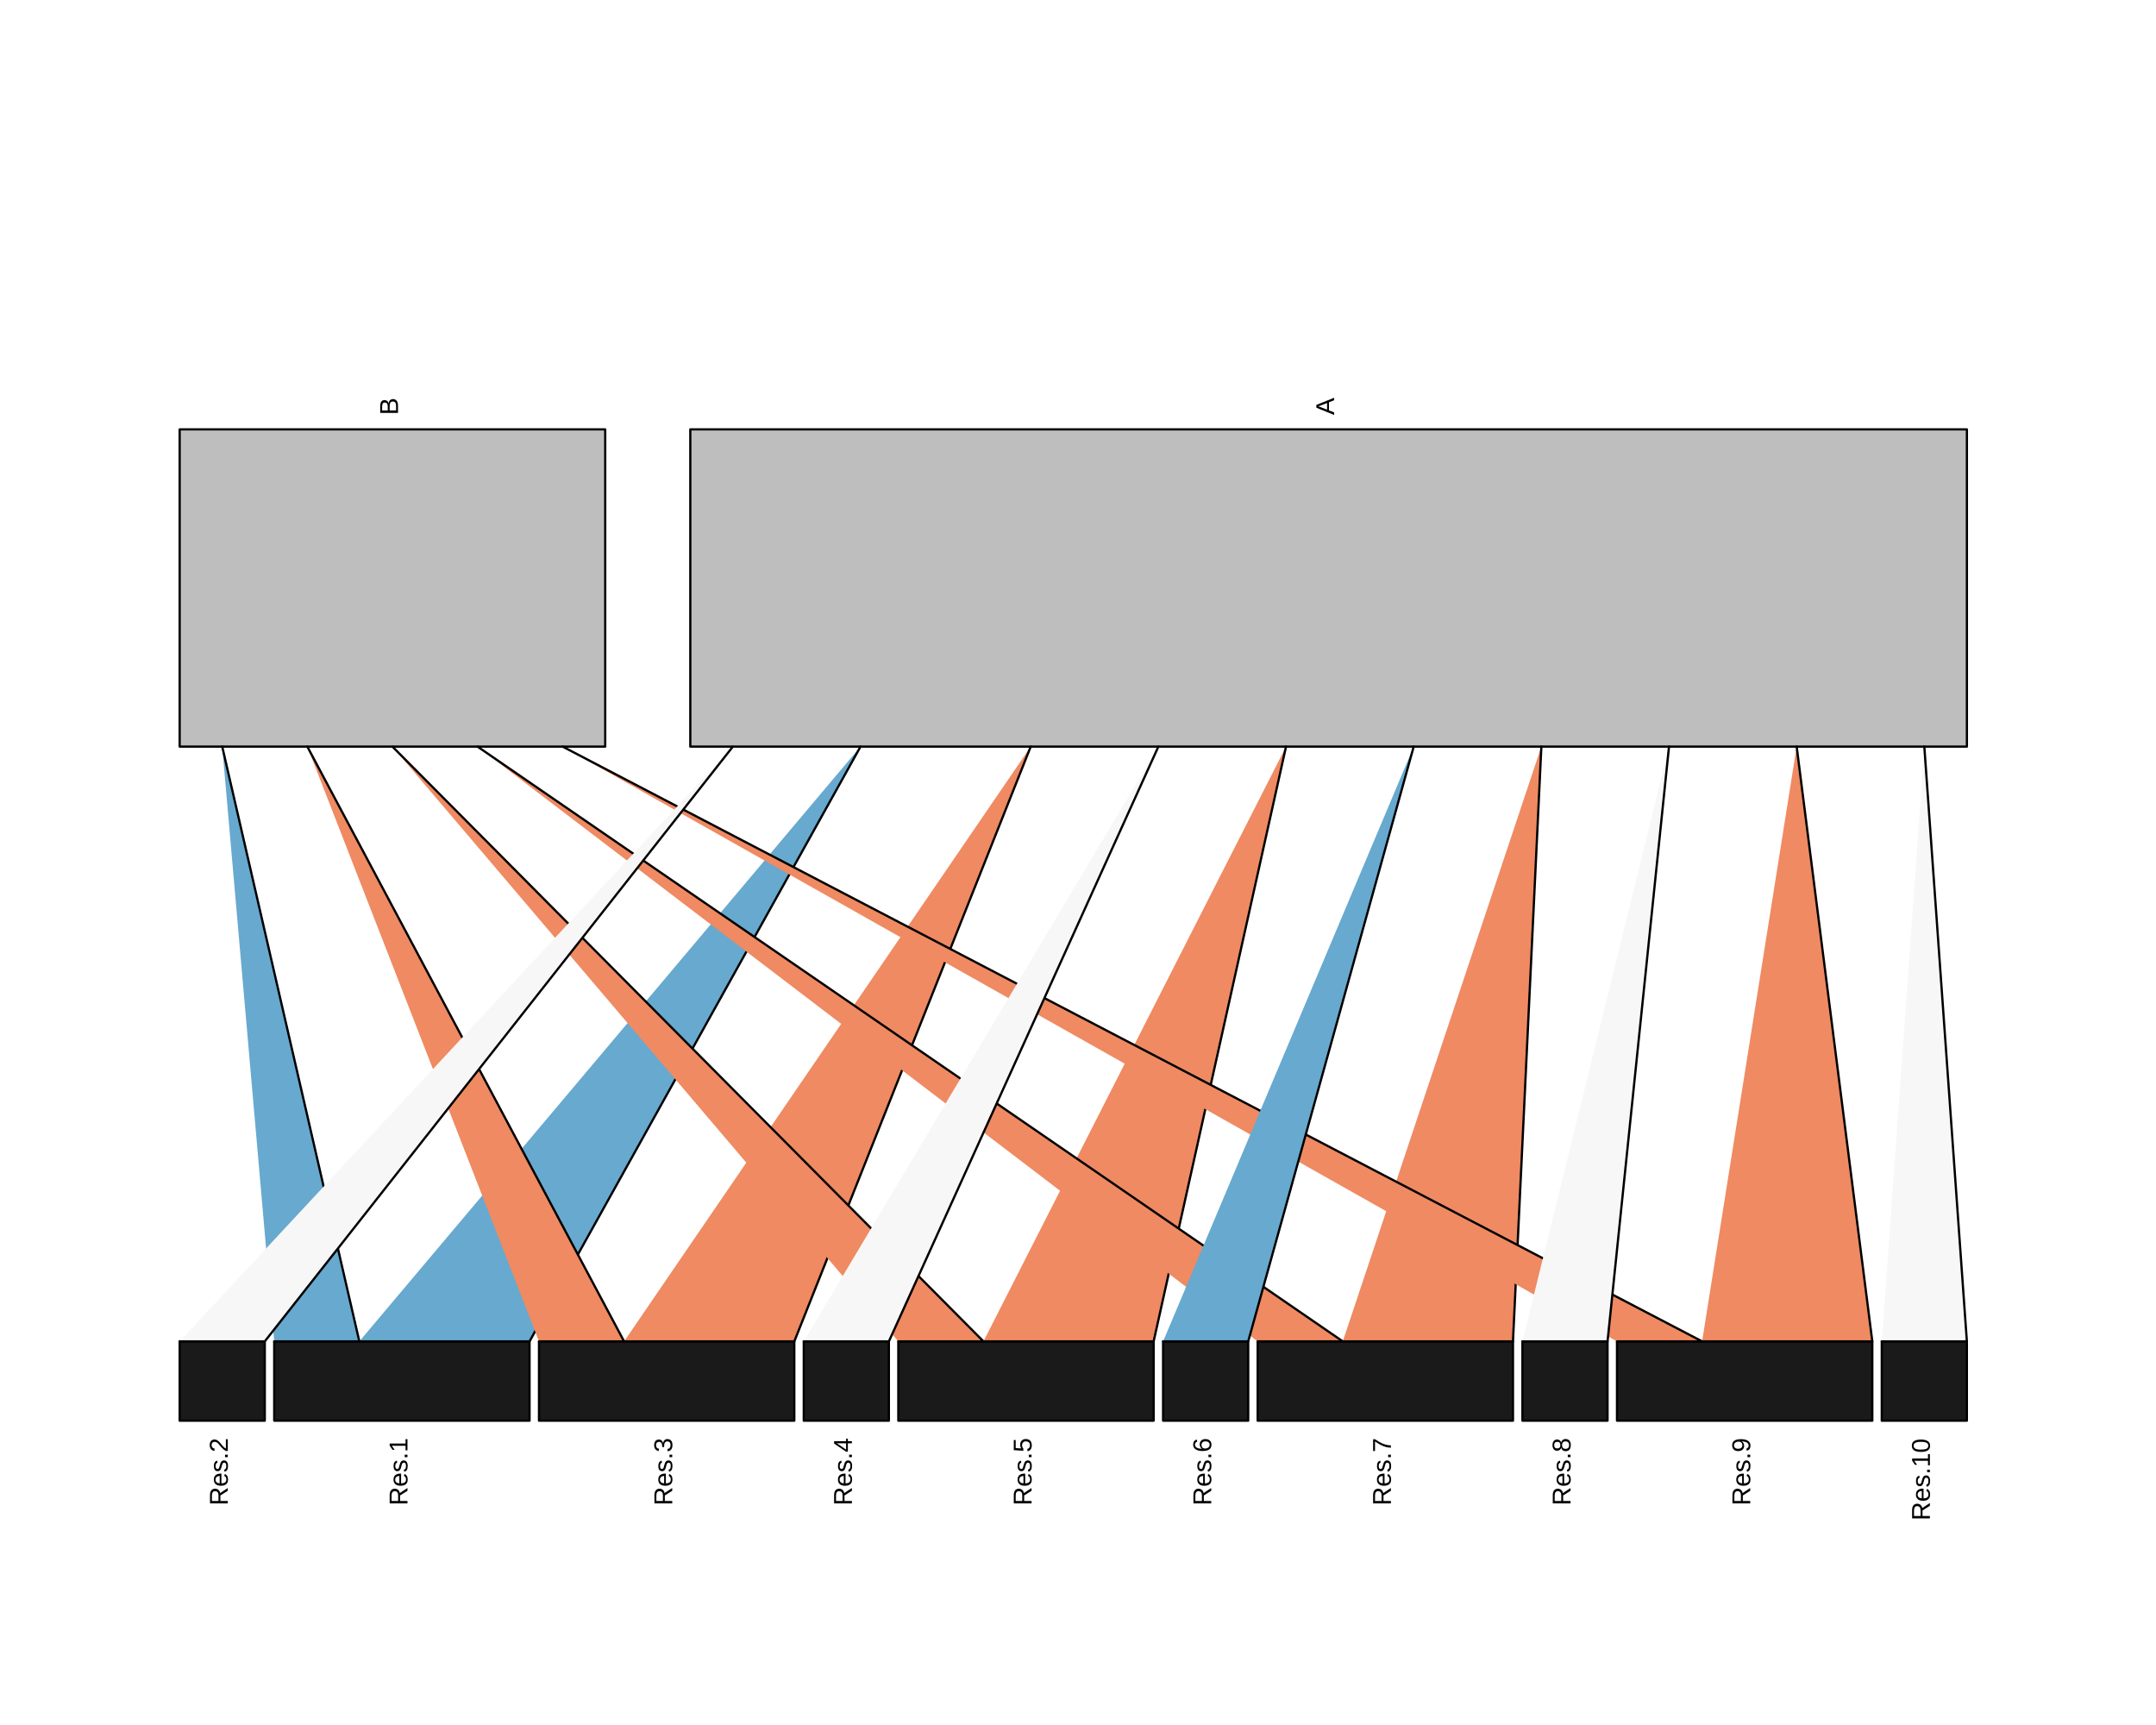
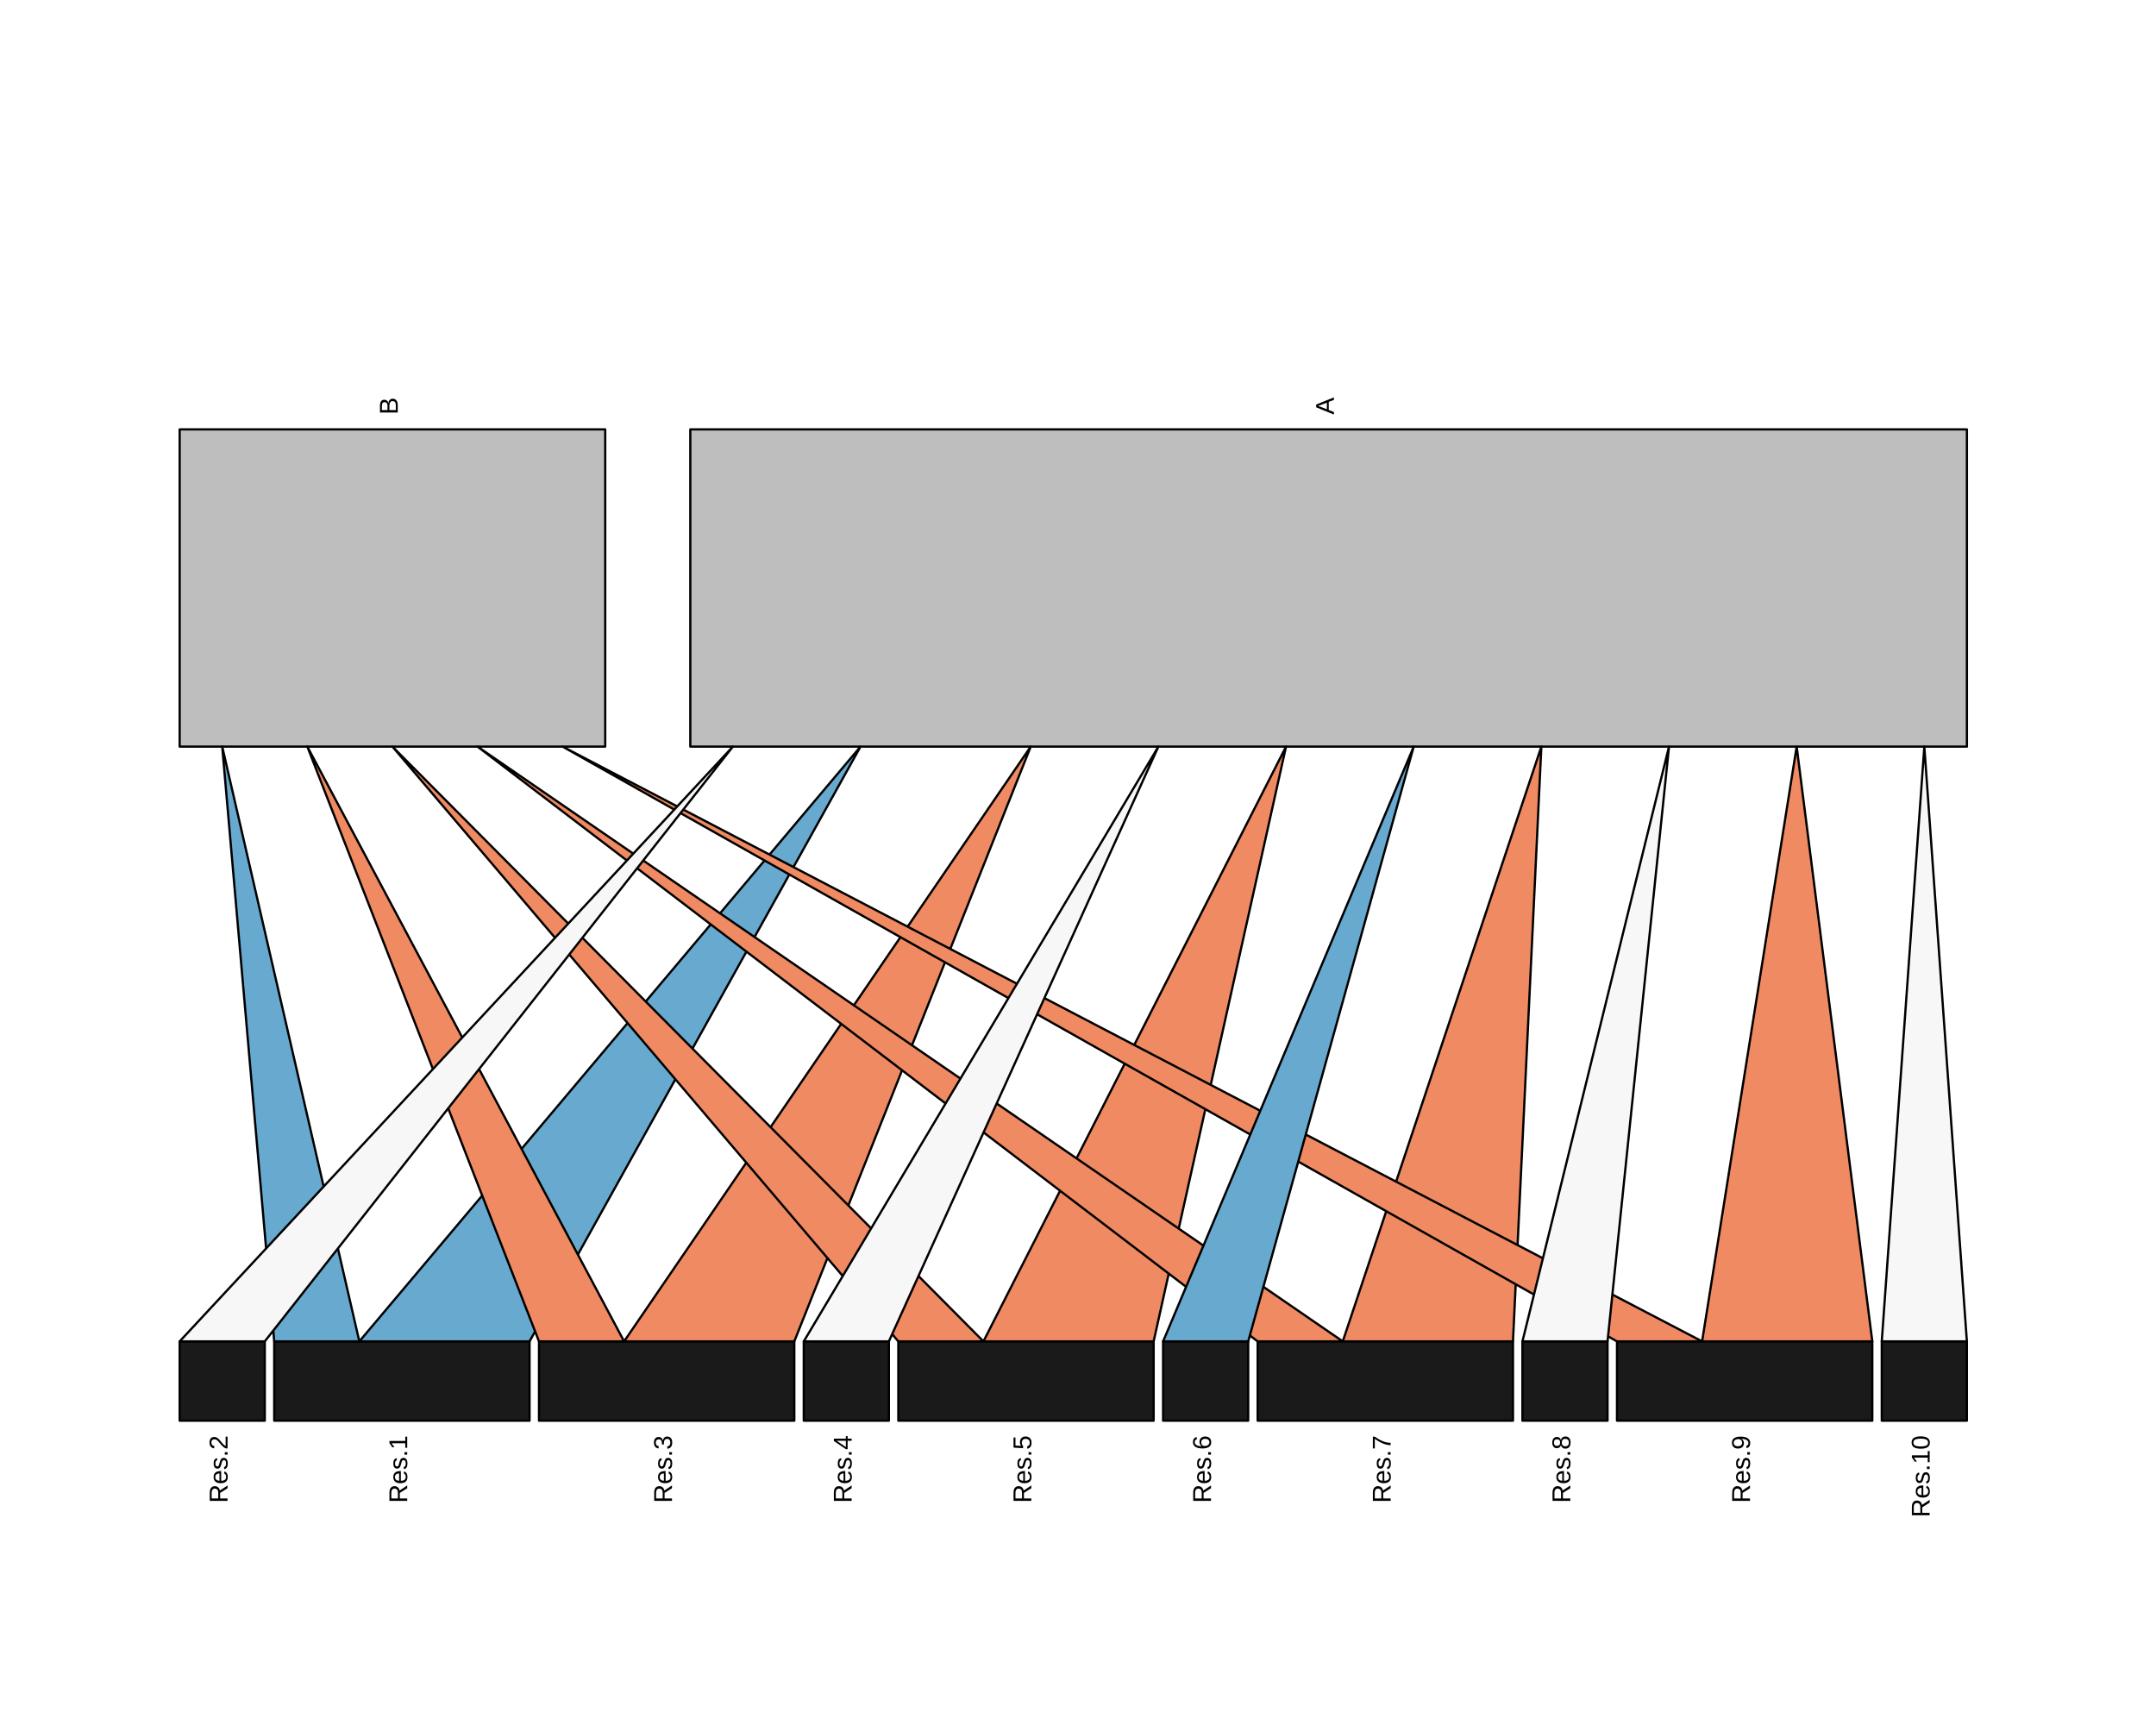
<svg xmlns="http://www.w3.org/2000/svg" viewBox="0 0 720.00 576.00">
  <defs>
    <style type="text/css">
-     line, polyline, path, rect, circle {
+     line, polyline, polygon, path, rect, circle {
      fill: none;
      stroke: #000000;
      stroke-linecap: round;
      stroke-linejoin: round;
      stroke-miterlimit: 10.00;
    }
  </style>
  </defs>
  <rect width="100%" height="100%" style="stroke: none; fill: #FFFFFF;" />
  <defs>
-     <clipPath id="cpMzZ8Njg0fDU0MHwzNg==">
+     <clipPath id="cpMzYuMDB8Njg0LjAwfDU0MC4wMHwzNi4wMA==">
      <rect x="36.00" y="36.00" width="648.00" height="504.00" />
    </clipPath>
  </defs>
-   <rect x="60.00" y="143.38" width="142.11" height="105.92" style="stroke-width: 0.75; fill: #BEBEBE;" clip-path="url(#cpMzZ8Njg0fDU0MHwzNg==)" />
-   <g clip-path="url(#cpMzZ8Njg0fDU0MHwzNg==)">
-     <text transform="translate(132.91,138.57) rotate(-90)" style="font-size: 8.64px; font-family: Liberation Sans;" textLength="6.00px" lengthAdjust="spacingAndGlyphs">B</text>
+   <rect x="60.00" y="143.38" width="142.11" height="105.92" style="stroke-width: 0.75; fill: #BEBEBE;" clip-path="url(#cpMzYuMDB8Njg0LjAwfDU0MC4wMHwzNi4wMA==)" />
+   <g clip-path="url(#cpMzYuMDB8Njg0LjAwfDU0MC4wMHwzNi4wMA==)">
+     <text transform="translate(132.83,138.44) rotate(-90)" style="font-size: 8.64px; font-family: Liberation Sans;" textLength="5.75px" lengthAdjust="spacingAndGlyphs">B</text>
  </g>
-   <rect x="230.53" y="143.38" width="426.32" height="105.92" style="stroke-width: 0.75; fill: #BEBEBE;" clip-path="url(#cpMzZ8Njg0fDU0MHwzNg==)" />
-   <g clip-path="url(#cpMzZ8Njg0fDU0MHwzNg==)">
-     <text transform="translate(445.54,138.57) rotate(-90)" style="font-size: 8.64px; font-family: Liberation Sans;" textLength="6.00px" lengthAdjust="spacingAndGlyphs">A</text>
+   <rect x="230.53" y="143.38" width="426.32" height="105.92" style="stroke-width: 0.75; fill: #BEBEBE;" clip-path="url(#cpMzYuMDB8Njg0LjAwfDU0MC4wMHwzNi4wMA==)" />
+   <g clip-path="url(#cpMzYuMDB8Njg0LjAwfDU0MC4wMHwzNi4wMA==)">
+     <text transform="translate(445.47,138.44) rotate(-90)" style="font-size: 8.64px; font-family: Liberation Sans;" textLength="5.75px" lengthAdjust="spacingAndGlyphs">A</text>
  </g>
-   <rect x="60.00" y="447.91" width="28.42" height="26.48" style="stroke-width: 0.75; fill: #1A1A1A;" clip-path="url(#cpMzZ8Njg0fDU0MHwzNg==)" />
-   <g clip-path="url(#cpMzZ8Njg0fDU0MHwzNg==)">
-     <text transform="translate(76.07,502.71) rotate(-90)" style="font-size: 8.64px; font-family: Liberation Sans;" textLength="23.51px" lengthAdjust="spacingAndGlyphs">Res.2</text>
+   <rect x="60.00" y="447.91" width="28.42" height="26.48" style="stroke-width: 0.75; fill: #1A1A1A;" clip-path="url(#cpMzYuMDB8Njg0LjAwfDU0MC4wMHwzNi4wMA==)" />
+   <g clip-path="url(#cpMzYuMDB8Njg0LjAwfDU0MC4wMHwzNi4wMA==)">
+     <text transform="translate(75.99,501.86) rotate(-90)" style="font-size: 8.64px; font-family: Liberation Sans;" textLength="22.53px" lengthAdjust="spacingAndGlyphs">Res.2</text>
  </g>
-   <rect x="91.58" y="447.91" width="85.26" height="26.48" style="stroke-width: 0.75; fill: #1A1A1A;" clip-path="url(#cpMzZ8Njg0fDU0MHwzNg==)" />
-   <g clip-path="url(#cpMzZ8Njg0fDU0MHwzNg==)">
-     <text transform="translate(136.07,502.71) rotate(-90)" style="font-size: 8.64px; font-family: Liberation Sans;" textLength="23.51px" lengthAdjust="spacingAndGlyphs">Res.1</text>
+   <rect x="91.58" y="447.91" width="85.26" height="26.48" style="stroke-width: 0.75; fill: #1A1A1A;" clip-path="url(#cpMzYuMDB8Njg0LjAwfDU0MC4wMHwzNi4wMA==)" />
+   <g clip-path="url(#cpMzYuMDB8Njg0LjAwfDU0MC4wMHwzNi4wMA==)">
+     <text transform="translate(135.99,501.86) rotate(-90)" style="font-size: 8.64px; font-family: Liberation Sans;" textLength="22.53px" lengthAdjust="spacingAndGlyphs">Res.1</text>
  </g>
-   <rect x="180.00" y="447.91" width="85.26" height="26.48" style="stroke-width: 0.75; fill: #1A1A1A;" clip-path="url(#cpMzZ8Njg0fDU0MHwzNg==)" />
-   <g clip-path="url(#cpMzZ8Njg0fDU0MHwzNg==)">
-     <text transform="translate(224.49,502.71) rotate(-90)" style="font-size: 8.64px; font-family: Liberation Sans;" textLength="23.51px" lengthAdjust="spacingAndGlyphs">Res.3</text>
+   <rect x="180.00" y="447.91" width="85.26" height="26.48" style="stroke-width: 0.75; fill: #1A1A1A;" clip-path="url(#cpMzYuMDB8Njg0LjAwfDU0MC4wMHwzNi4wMA==)" />
+   <g clip-path="url(#cpMzYuMDB8Njg0LjAwfDU0MC4wMHwzNi4wMA==)">
+     <text transform="translate(224.41,501.86) rotate(-90)" style="font-size: 8.64px; font-family: Liberation Sans;" textLength="22.53px" lengthAdjust="spacingAndGlyphs">Res.3</text>
  </g>
-   <rect x="268.42" y="447.91" width="28.42" height="26.48" style="stroke-width: 0.75; fill: #1A1A1A;" clip-path="url(#cpMzZ8Njg0fDU0MHwzNg==)" />
-   <g clip-path="url(#cpMzZ8Njg0fDU0MHwzNg==)">
-     <text transform="translate(284.49,502.71) rotate(-90)" style="font-size: 8.64px; font-family: Liberation Sans;" textLength="23.51px" lengthAdjust="spacingAndGlyphs">Res.4</text>
+   <rect x="268.42" y="447.91" width="28.42" height="26.48" style="stroke-width: 0.75; fill: #1A1A1A;" clip-path="url(#cpMzYuMDB8Njg0LjAwfDU0MC4wMHwzNi4wMA==)" />
+   <g clip-path="url(#cpMzYuMDB8Njg0LjAwfDU0MC4wMHwzNi4wMA==)">
+     <text transform="translate(284.41,501.86) rotate(-90)" style="font-size: 8.64px; font-family: Liberation Sans;" textLength="22.53px" lengthAdjust="spacingAndGlyphs">Res.4</text>
  </g>
-   <rect x="300.00" y="447.91" width="85.26" height="26.48" style="stroke-width: 0.75; fill: #1A1A1A;" clip-path="url(#cpMzZ8Njg0fDU0MHwzNg==)" />
-   <g clip-path="url(#cpMzZ8Njg0fDU0MHwzNg==)">
-     <text transform="translate(344.49,502.71) rotate(-90)" style="font-size: 8.64px; font-family: Liberation Sans;" textLength="23.51px" lengthAdjust="spacingAndGlyphs">Res.5</text>
+   <rect x="300.00" y="447.91" width="85.26" height="26.48" style="stroke-width: 0.75; fill: #1A1A1A;" clip-path="url(#cpMzYuMDB8Njg0LjAwfDU0MC4wMHwzNi4wMA==)" />
+   <g clip-path="url(#cpMzYuMDB8Njg0LjAwfDU0MC4wMHwzNi4wMA==)">
+     <text transform="translate(344.41,501.86) rotate(-90)" style="font-size: 8.64px; font-family: Liberation Sans;" textLength="22.53px" lengthAdjust="spacingAndGlyphs">Res.5</text>
  </g>
-   <rect x="388.42" y="447.91" width="28.42" height="26.48" style="stroke-width: 0.75; fill: #1A1A1A;" clip-path="url(#cpMzZ8Njg0fDU0MHwzNg==)" />
-   <g clip-path="url(#cpMzZ8Njg0fDU0MHwzNg==)">
-     <text transform="translate(404.49,502.71) rotate(-90)" style="font-size: 8.64px; font-family: Liberation Sans;" textLength="23.51px" lengthAdjust="spacingAndGlyphs">Res.6</text>
+   <rect x="388.42" y="447.91" width="28.42" height="26.48" style="stroke-width: 0.75; fill: #1A1A1A;" clip-path="url(#cpMzYuMDB8Njg0LjAwfDU0MC4wMHwzNi4wMA==)" />
+   <g clip-path="url(#cpMzYuMDB8Njg0LjAwfDU0MC4wMHwzNi4wMA==)">
+     <text transform="translate(404.41,501.86) rotate(-90)" style="font-size: 8.64px; font-family: Liberation Sans;" textLength="22.53px" lengthAdjust="spacingAndGlyphs">Res.6</text>
  </g>
-   <rect x="420.00" y="447.91" width="85.26" height="26.48" style="stroke-width: 0.75; fill: #1A1A1A;" clip-path="url(#cpMzZ8Njg0fDU0MHwzNg==)" />
-   <g clip-path="url(#cpMzZ8Njg0fDU0MHwzNg==)">
-     <text transform="translate(464.49,502.71) rotate(-90)" style="font-size: 8.64px; font-family: Liberation Sans;" textLength="23.51px" lengthAdjust="spacingAndGlyphs">Res.7</text>
+   <rect x="420.00" y="447.91" width="85.26" height="26.48" style="stroke-width: 0.75; fill: #1A1A1A;" clip-path="url(#cpMzYuMDB8Njg0LjAwfDU0MC4wMHwzNi4wMA==)" />
+   <g clip-path="url(#cpMzYuMDB8Njg0LjAwfDU0MC4wMHwzNi4wMA==)">
+     <text transform="translate(464.41,501.86) rotate(-90)" style="font-size: 8.64px; font-family: Liberation Sans;" textLength="22.53px" lengthAdjust="spacingAndGlyphs">Res.7</text>
  </g>
-   <rect x="508.42" y="447.91" width="28.42" height="26.48" style="stroke-width: 0.75; fill: #1A1A1A;" clip-path="url(#cpMzZ8Njg0fDU0MHwzNg==)" />
-   <g clip-path="url(#cpMzZ8Njg0fDU0MHwzNg==)">
-     <text transform="translate(524.49,502.71) rotate(-90)" style="font-size: 8.64px; font-family: Liberation Sans;" textLength="23.51px" lengthAdjust="spacingAndGlyphs">Res.8</text>
+   <rect x="508.42" y="447.91" width="28.42" height="26.48" style="stroke-width: 0.75; fill: #1A1A1A;" clip-path="url(#cpMzYuMDB8Njg0LjAwfDU0MC4wMHwzNi4wMA==)" />
+   <g clip-path="url(#cpMzYuMDB8Njg0LjAwfDU0MC4wMHwzNi4wMA==)">
+     <text transform="translate(524.41,501.86) rotate(-90)" style="font-size: 8.64px; font-family: Liberation Sans;" textLength="22.53px" lengthAdjust="spacingAndGlyphs">Res.8</text>
  </g>
-   <rect x="540.00" y="447.91" width="85.26" height="26.48" style="stroke-width: 0.75; fill: #1A1A1A;" clip-path="url(#cpMzZ8Njg0fDU0MHwzNg==)" />
-   <g clip-path="url(#cpMzZ8Njg0fDU0MHwzNg==)">
-     <text transform="translate(584.49,502.71) rotate(-90)" style="font-size: 8.64px; font-family: Liberation Sans;" textLength="23.51px" lengthAdjust="spacingAndGlyphs">Res.9</text>
+   <rect x="540.00" y="447.91" width="85.26" height="26.48" style="stroke-width: 0.75; fill: #1A1A1A;" clip-path="url(#cpMzYuMDB8Njg0LjAwfDU0MC4wMHwzNi4wMA==)" />
+   <g clip-path="url(#cpMzYuMDB8Njg0LjAwfDU0MC4wMHwzNi4wMA==)">
+     <text transform="translate(584.41,501.86) rotate(-90)" style="font-size: 8.64px; font-family: Liberation Sans;" textLength="22.53px" lengthAdjust="spacingAndGlyphs">Res.9</text>
  </g>
-   <rect x="628.42" y="447.91" width="28.42" height="26.48" style="stroke-width: 0.75; fill: #1A1A1A;" clip-path="url(#cpMzZ8Njg0fDU0MHwzNg==)" />
-   <g clip-path="url(#cpMzZ8Njg0fDU0MHwzNg==)">
-     <text transform="translate(644.49,507.72) rotate(-90)" style="font-size: 8.64px; font-family: Liberation Sans;" textLength="28.52px" lengthAdjust="spacingAndGlyphs">Res.10</text>
+   <rect x="628.42" y="447.91" width="28.42" height="26.48" style="stroke-width: 0.75; fill: #1A1A1A;" clip-path="url(#cpMzYuMDB8Njg0LjAwfDU0MC4wMHwzNi4wMA==)" />
+   <g clip-path="url(#cpMzYuMDB8Njg0LjAwfDU0MC4wMHwzNi4wMA==)">
+     <text transform="translate(644.41,506.66) rotate(-90)" style="font-size: 8.64px; font-family: Liberation Sans;" textLength="27.33px" lengthAdjust="spacingAndGlyphs">Res.10</text>
  </g>
-   <polyline points="287.37,249.30 287.37,249.30 176.84,447.91 120.00,447.91 " style="stroke-width: 0.75; fill: #67A9CF;" clip-path="url(#cpMzZ8Njg0fDU0MHwzNg==)" />
-   <polyline points="344.21,249.30 344.21,249.30 265.26,447.91 208.42,447.91 " style="stroke-width: 0.75; fill: #EF8A62;" clip-path="url(#cpMzZ8Njg0fDU0MHwzNg==)" />
-   <polyline points="429.47,249.30 429.47,249.30 385.26,447.91 328.42,447.91 " style="stroke-width: 0.75; fill: #EF8A62;" clip-path="url(#cpMzZ8Njg0fDU0MHwzNg==)" />
-   <polyline points="514.74,249.30 514.74,249.30 505.26,447.91 448.42,447.91 " style="stroke-width: 0.75; fill: #EF8A62;" clip-path="url(#cpMzZ8Njg0fDU0MHwzNg==)" />
-   <polyline points="600.00,249.30 600.00,249.30 625.26,447.91 568.42,447.91 " style="stroke-width: 0.75; fill: #EF8A62;" clip-path="url(#cpMzZ8Njg0fDU0MHwzNg==)" />
-   <polyline points="74.21,249.30 74.21,249.30 120.00,447.91 91.58,447.91 " style="stroke-width: 0.75; fill: #67A9CF;" clip-path="url(#cpMzZ8Njg0fDU0MHwzNg==)" />
-   <polyline points="102.63,249.30 102.63,249.30 208.42,447.91 180.00,447.91 " style="stroke-width: 0.75; fill: #EF8A62;" clip-path="url(#cpMzZ8Njg0fDU0MHwzNg==)" />
-   <polyline points="131.05,249.30 131.05,249.30 328.42,447.91 300.00,447.91 " style="stroke-width: 0.75; fill: #EF8A62;" clip-path="url(#cpMzZ8Njg0fDU0MHwzNg==)" />
-   <polyline points="159.47,249.30 159.47,249.30 448.42,447.91 420.00,447.91 " style="stroke-width: 0.75; fill: #EF8A62;" clip-path="url(#cpMzZ8Njg0fDU0MHwzNg==)" />
-   <polyline points="187.89,249.30 187.89,249.30 568.42,447.91 540.00,447.91 " style="stroke-width: 0.75; fill: #EF8A62;" clip-path="url(#cpMzZ8Njg0fDU0MHwzNg==)" />
-   <polyline points="244.74,249.30 244.74,249.30 88.42,447.91 60.00,447.91 " style="stroke-width: 0.75; fill: #F7F7F7;" clip-path="url(#cpMzZ8Njg0fDU0MHwzNg==)" />
-   <polyline points="386.84,249.30 386.84,249.30 296.84,447.91 268.42,447.91 " style="stroke-width: 0.75; fill: #F7F7F7;" clip-path="url(#cpMzZ8Njg0fDU0MHwzNg==)" />
-   <polyline points="472.11,249.30 472.11,249.30 416.84,447.91 388.42,447.91 " style="stroke-width: 0.75; fill: #67A9CF;" clip-path="url(#cpMzZ8Njg0fDU0MHwzNg==)" />
-   <polyline points="557.37,249.30 557.37,249.30 536.84,447.91 508.42,447.91 " style="stroke-width: 0.75; fill: #F7F7F7;" clip-path="url(#cpMzZ8Njg0fDU0MHwzNg==)" />
-   <polyline points="642.63,249.30 642.63,249.30 656.84,447.91 628.42,447.91 " style="stroke-width: 0.75; fill: #F7F7F7;" clip-path="url(#cpMzZ8Njg0fDU0MHwzNg==)" />
+   <polygon points="287.37,249.30 287.37,249.30 176.84,447.91 120.00,447.91 " style="stroke-width: 0.75; fill: #67A9CF;" clip-path="url(#cpMzYuMDB8Njg0LjAwfDU0MC4wMHwzNi4wMA==)" />
+   <polygon points="344.21,249.30 344.21,249.30 265.26,447.91 208.42,447.91 " style="stroke-width: 0.75; fill: #EF8A62;" clip-path="url(#cpMzYuMDB8Njg0LjAwfDU0MC4wMHwzNi4wMA==)" />
+   <polygon points="429.47,249.30 429.47,249.30 385.26,447.91 328.42,447.91 " style="stroke-width: 0.75; fill: #EF8A62;" clip-path="url(#cpMzYuMDB8Njg0LjAwfDU0MC4wMHwzNi4wMA==)" />
+   <polygon points="514.74,249.30 514.74,249.30 505.26,447.91 448.42,447.91 " style="stroke-width: 0.75; fill: #EF8A62;" clip-path="url(#cpMzYuMDB8Njg0LjAwfDU0MC4wMHwzNi4wMA==)" />
+   <polygon points="600.00,249.30 600.00,249.30 625.26,447.91 568.42,447.91 " style="stroke-width: 0.75; fill: #EF8A62;" clip-path="url(#cpMzYuMDB8Njg0LjAwfDU0MC4wMHwzNi4wMA==)" />
+   <polygon points="74.21,249.30 74.21,249.30 120.00,447.91 91.58,447.91 " style="stroke-width: 0.75; fill: #67A9CF;" clip-path="url(#cpMzYuMDB8Njg0LjAwfDU0MC4wMHwzNi4wMA==)" />
+   <polygon points="102.63,249.30 102.63,249.30 208.42,447.91 180.00,447.91 " style="stroke-width: 0.75; fill: #EF8A62;" clip-path="url(#cpMzYuMDB8Njg0LjAwfDU0MC4wMHwzNi4wMA==)" />
+   <polygon points="131.05,249.30 131.05,249.30 328.42,447.91 300.00,447.91 " style="stroke-width: 0.75; fill: #EF8A62;" clip-path="url(#cpMzYuMDB8Njg0LjAwfDU0MC4wMHwzNi4wMA==)" />
+   <polygon points="159.47,249.30 159.47,249.30 448.42,447.91 420.00,447.91 " style="stroke-width: 0.75; fill: #EF8A62;" clip-path="url(#cpMzYuMDB8Njg0LjAwfDU0MC4wMHwzNi4wMA==)" />
+   <polygon points="187.89,249.30 187.89,249.30 568.42,447.91 540.00,447.91 " style="stroke-width: 0.75; fill: #EF8A62;" clip-path="url(#cpMzYuMDB8Njg0LjAwfDU0MC4wMHwzNi4wMA==)" />
+   <polygon points="244.74,249.30 244.74,249.30 88.42,447.91 60.00,447.91 " style="stroke-width: 0.75; fill: #F7F7F7;" clip-path="url(#cpMzYuMDB8Njg0LjAwfDU0MC4wMHwzNi4wMA==)" />
+   <polygon points="386.84,249.30 386.84,249.30 296.84,447.91 268.42,447.91 " style="stroke-width: 0.75; fill: #F7F7F7;" clip-path="url(#cpMzYuMDB8Njg0LjAwfDU0MC4wMHwzNi4wMA==)" />
+   <polygon points="472.11,249.30 472.11,249.30 416.84,447.91 388.42,447.91 " style="stroke-width: 0.75; fill: #67A9CF;" clip-path="url(#cpMzYuMDB8Njg0LjAwfDU0MC4wMHwzNi4wMA==)" />
+   <polygon points="557.37,249.30 557.37,249.30 536.84,447.91 508.42,447.91 " style="stroke-width: 0.75; fill: #F7F7F7;" clip-path="url(#cpMzYuMDB8Njg0LjAwfDU0MC4wMHwzNi4wMA==)" />
+   <polygon points="642.63,249.30 642.63,249.30 656.84,447.91 628.42,447.91 " style="stroke-width: 0.75; fill: #F7F7F7;" clip-path="url(#cpMzYuMDB8Njg0LjAwfDU0MC4wMHwzNi4wMA==)" />
</svg>
